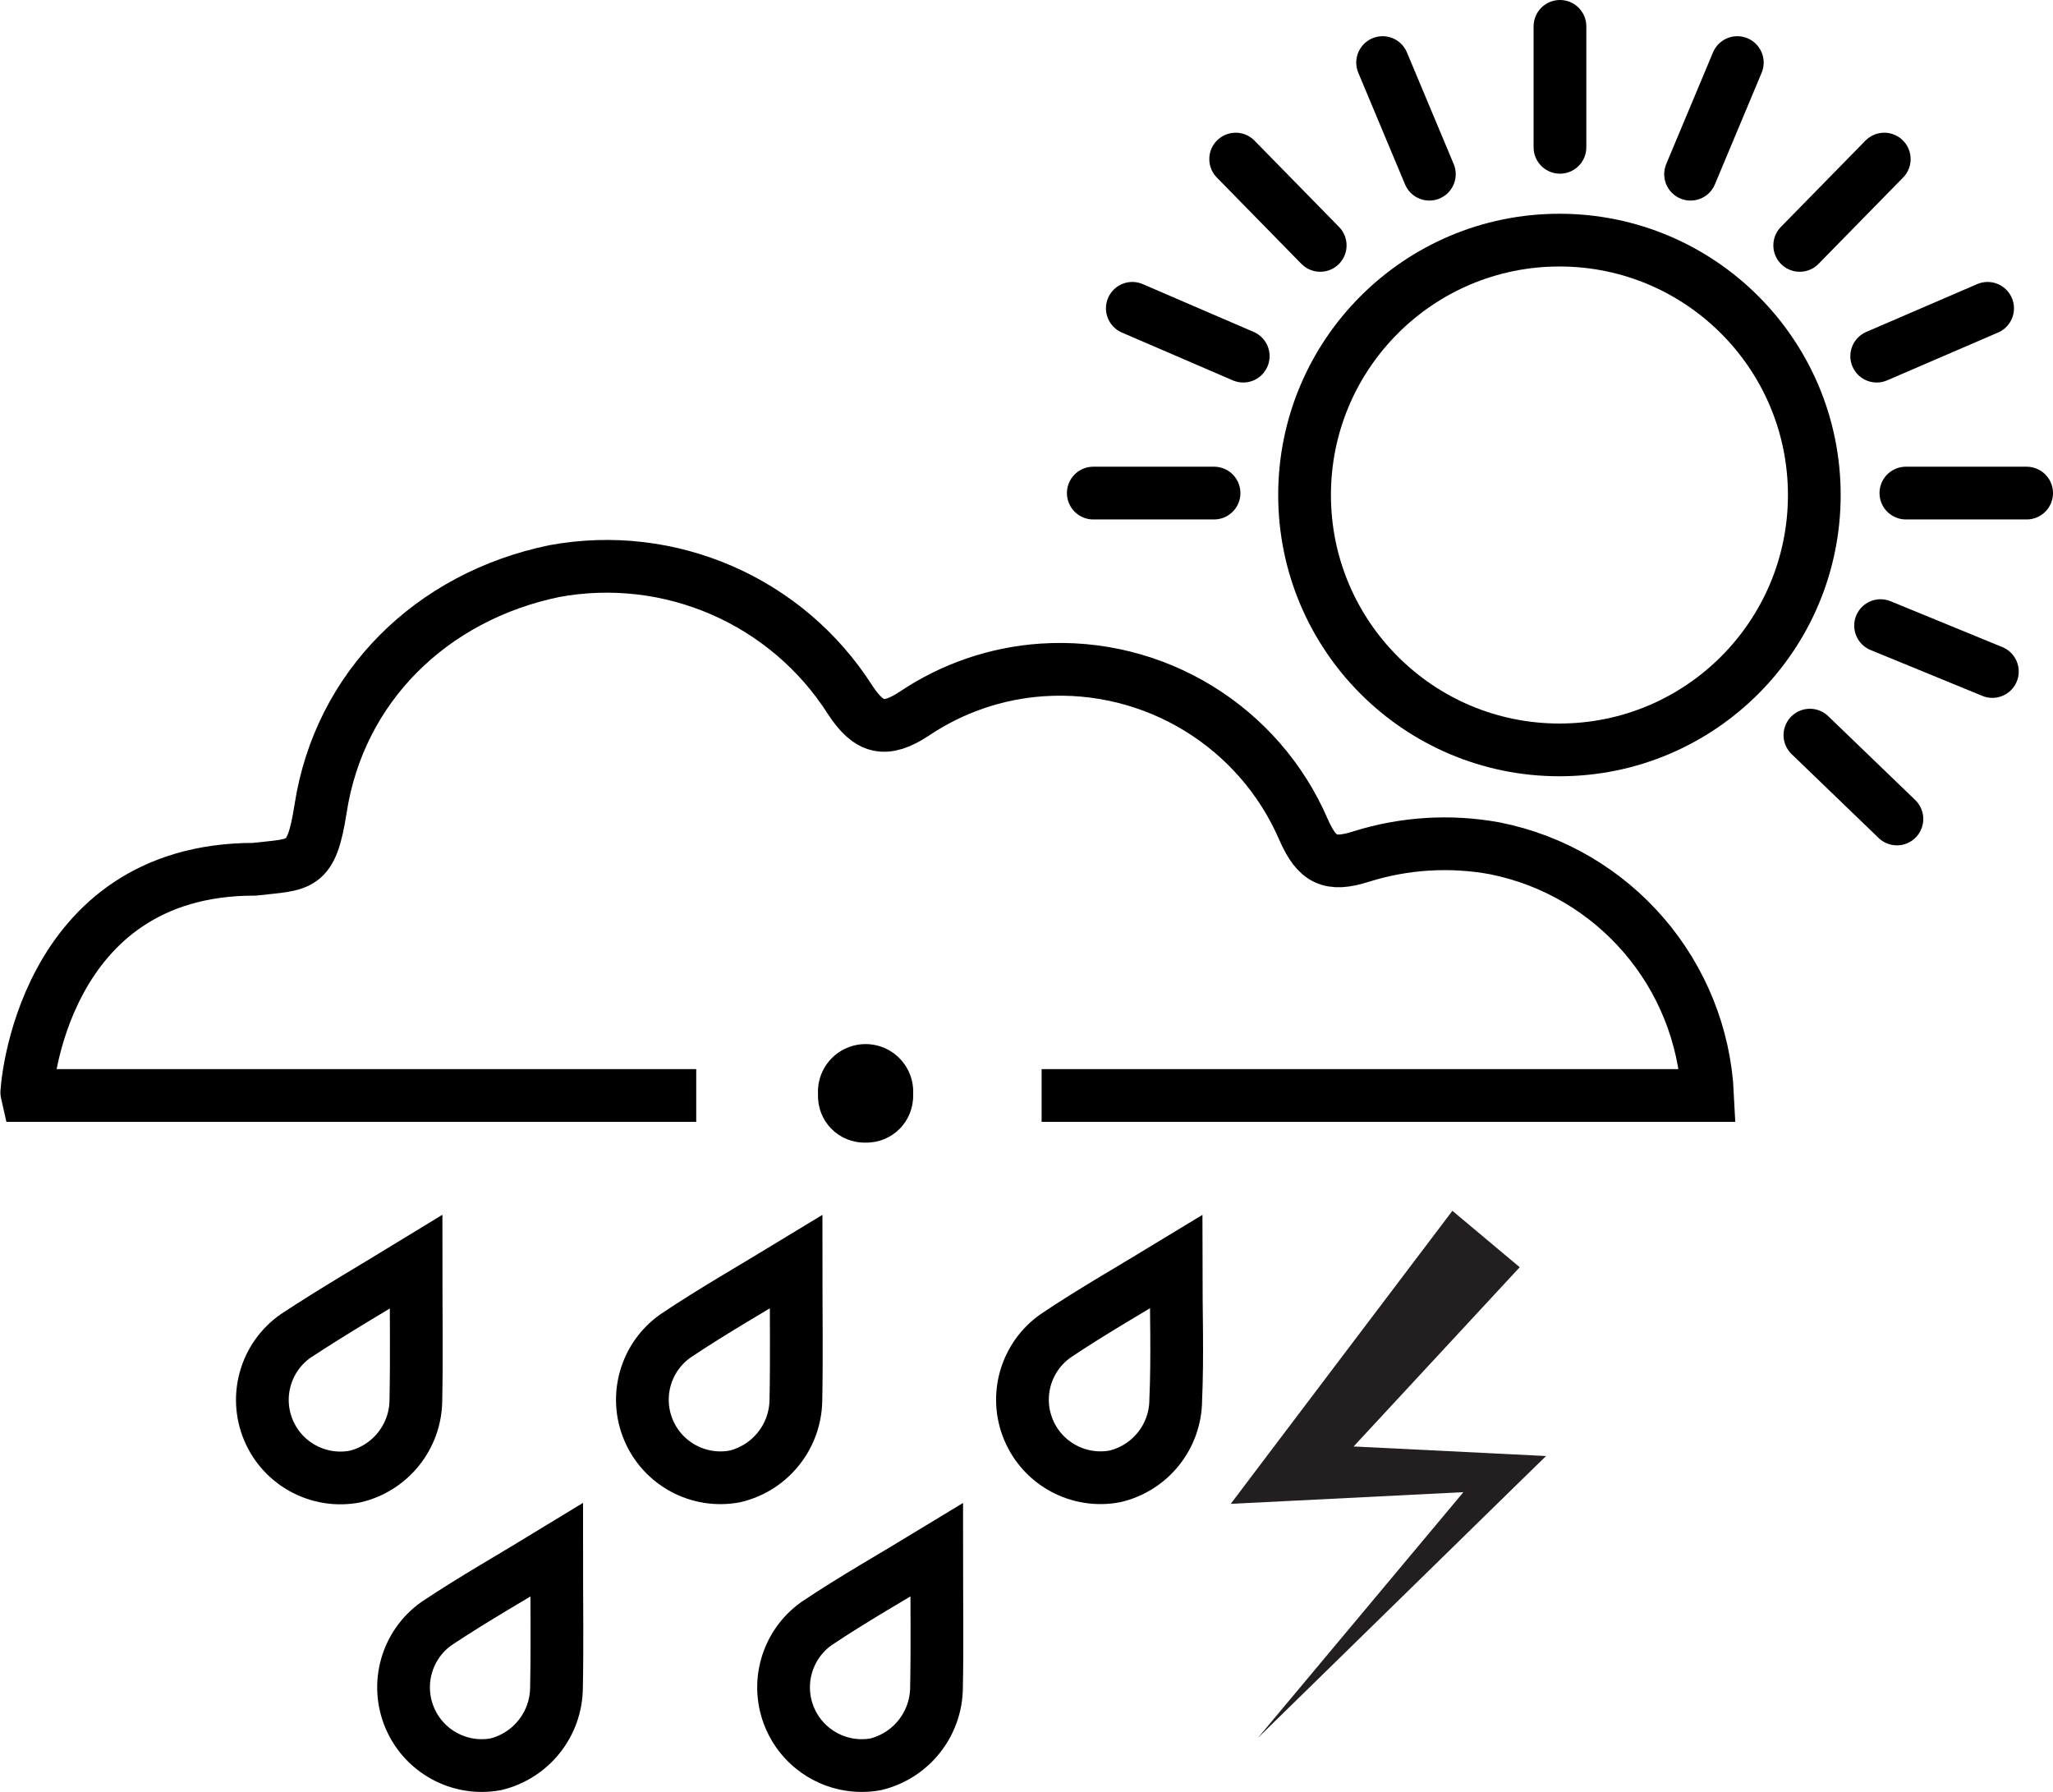
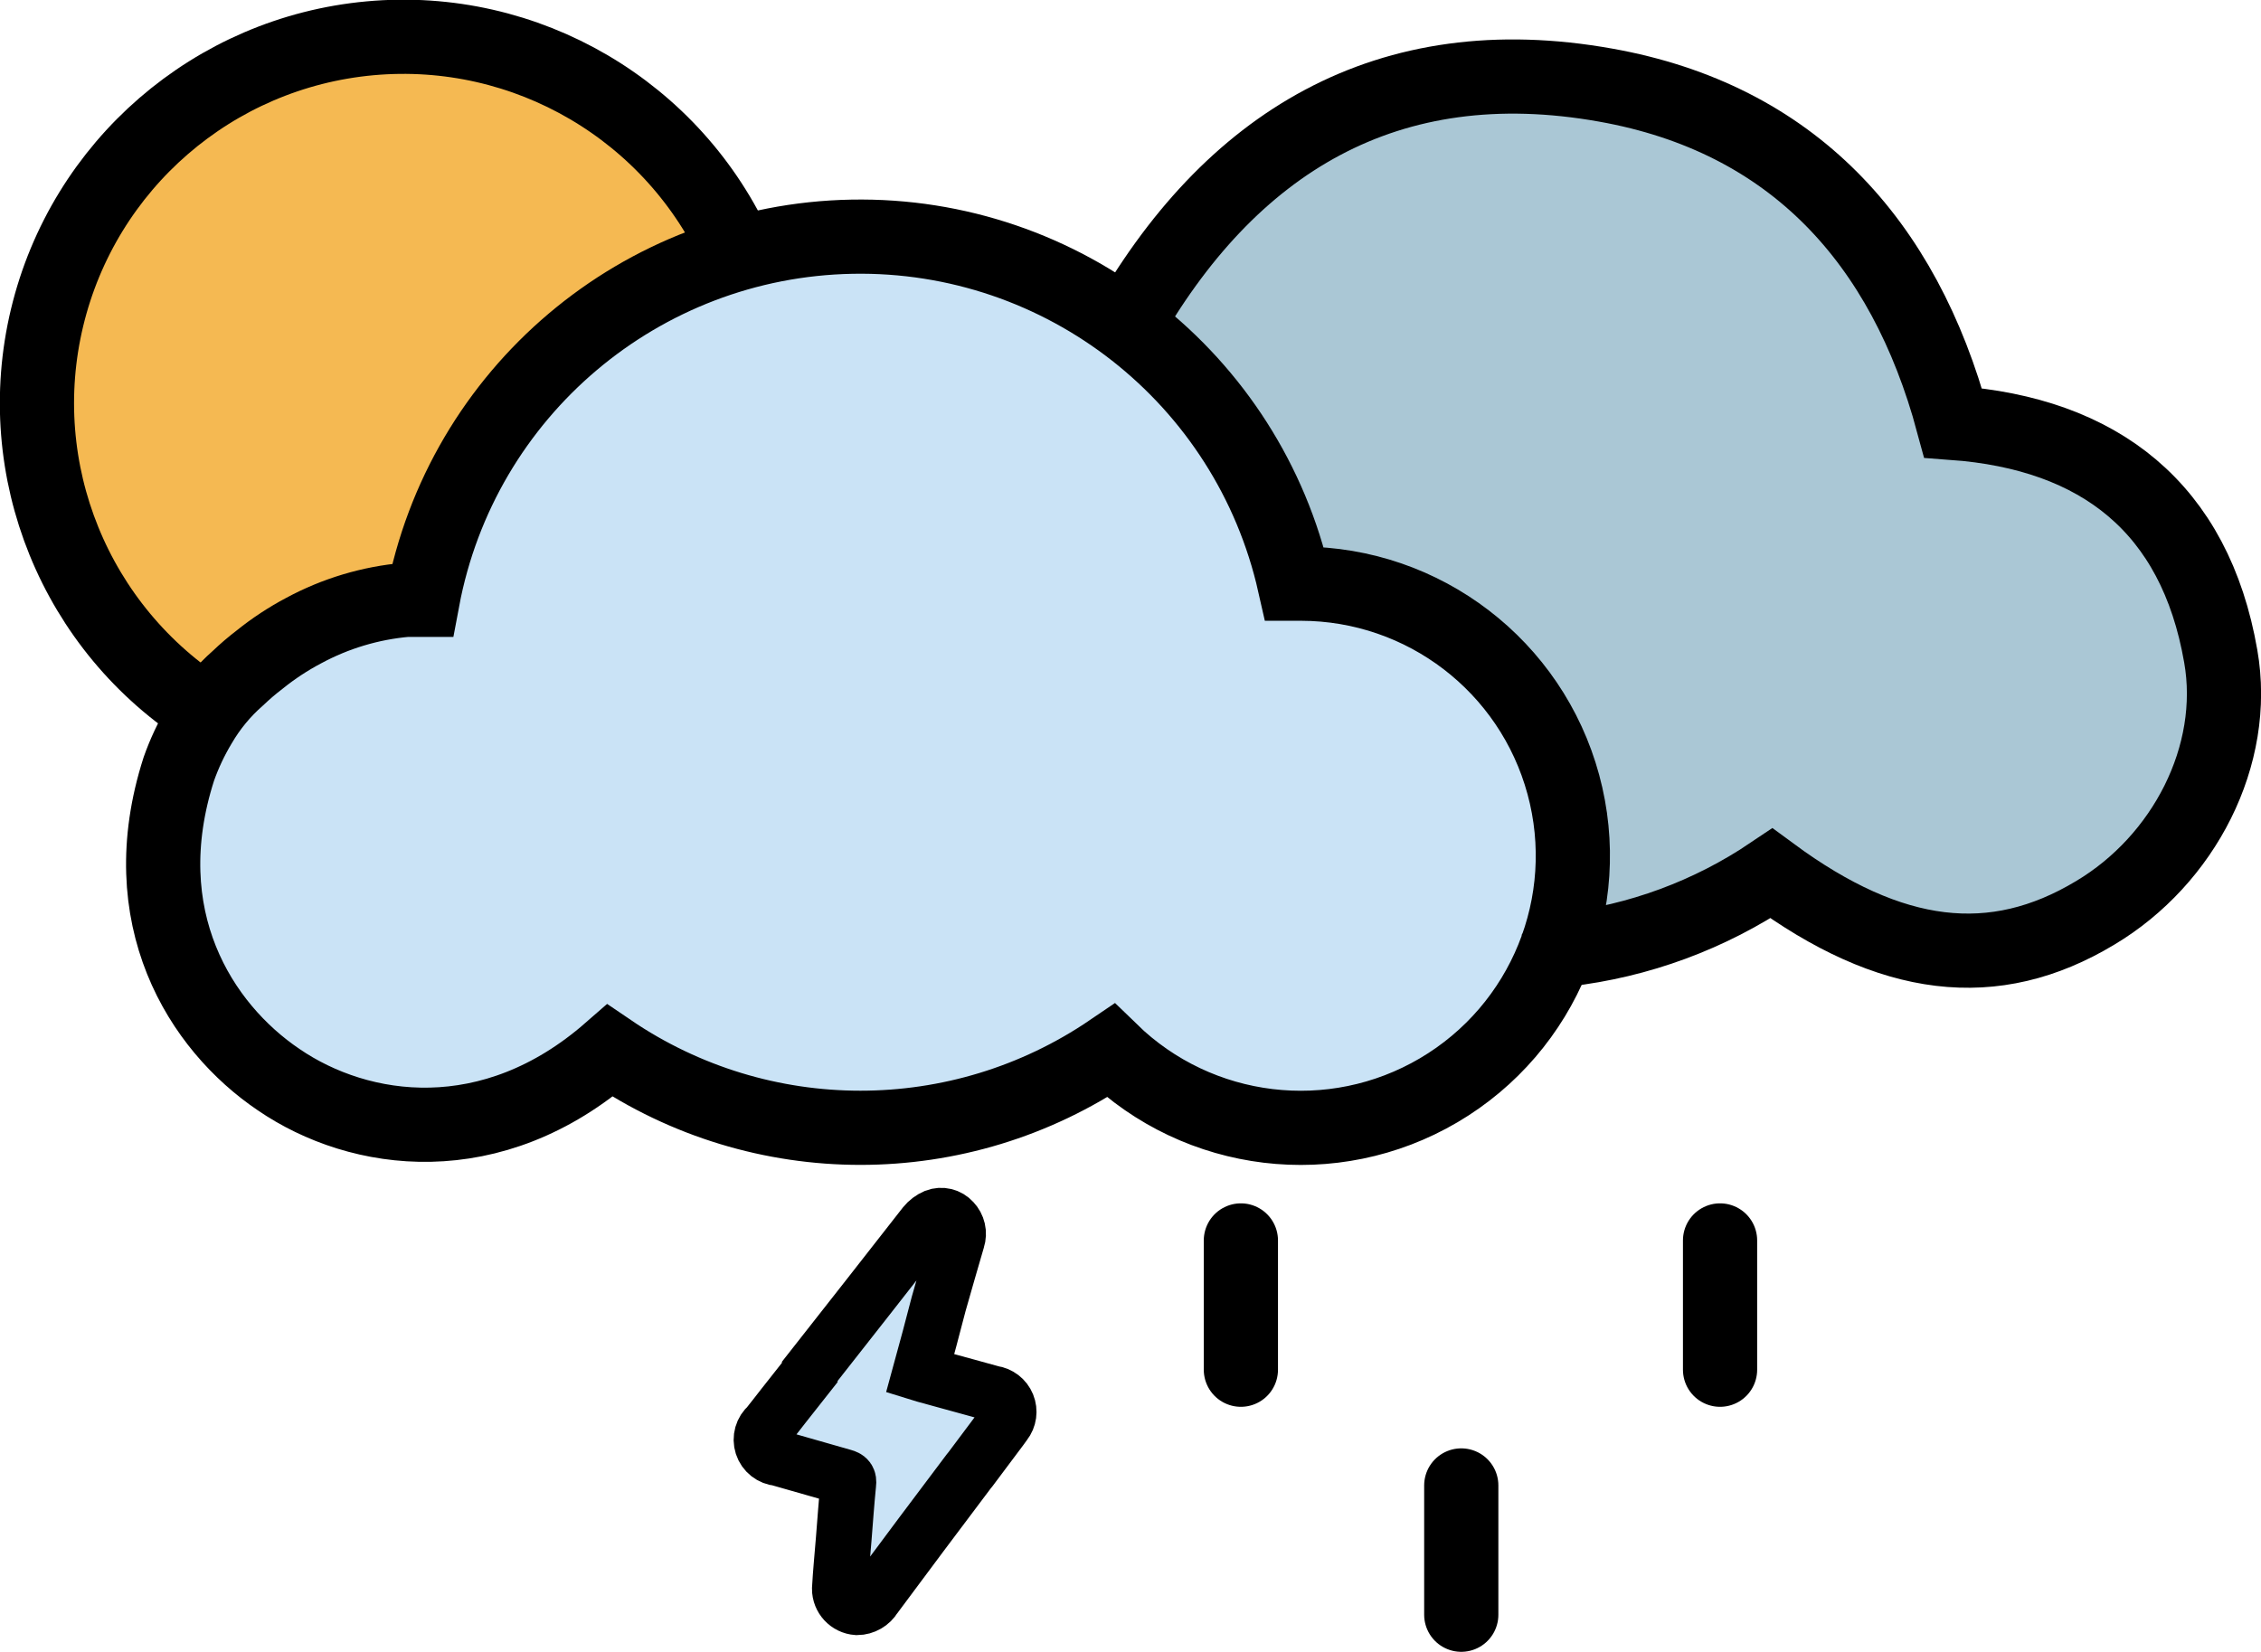
- <svg xmlns="http://www.w3.org/2000/svg" viewBox="0 0 116.8 101.94">
+ <svg xmlns="http://www.w3.org/2000/svg" viewBox="0 0 121.88 89.06">
  <defs>
-     <style>.cls-1,.cls-2{fill:none;stroke:#000;stroke-miterlimit:10;stroke-width:3px;}.cls-2{stroke-linecap:round;}.cls-3{fill:#231f20;}</style>
+     <style>.cls-1{fill:#cae3f6;}.cls-2{fill:#f5b952;}.cls-3{fill:#aac7d5;}.cls-4,.cls-5,.cls-6{fill:none;stroke:#000;stroke-miterlimit:10;}.cls-4,.cls-5{stroke-width:4px;}.cls-5{stroke-linecap:round;}.cls-6{stroke-width:3px;}</style>
  </defs>
  <g id="Layer_2" data-name="Layer 2">
    <g id="Layer_1-2" data-name="Layer 1">
-       <path class="cls-1" d="M59.26,62.32H97.15a15.07,15.07,0,0,0-12.1-14.06,15.87,15.87,0,0,0-7.62.47c-1.76.56-2.5.2-3.26-1.52a15.1,15.1,0,0,0-14.88-9.1A14.82,14.82,0,0,0,52,40.61c-1.62,1.06-2.55.86-3.63-.79a16.43,16.43,0,0,0-16.84-7.33c-7,1.45-12.22,6.59-13.29,13.51-.53,3.41-1.13,3.15-3.77,3.45-12.16,0-13,12.68-12.95,12.87H39.61" />
-       <path d="M49.24,65a2.64,2.64,0,0,1-2.7-2.73,2.71,2.71,0,1,1,5.41,0A2.65,2.65,0,0,1,49.24,65Z" />
-       <line class="cls-2" x1="69.07" y1="28.05" x2="62.2" y2="28.05" />
-       <line class="cls-2" x1="75.11" y1="13.96" x2="70.3" y2="9.05" />
-       <line class="cls-2" x1="81.32" y1="9.91" x2="78.66" y2="3.56" />
-       <line class="cls-2" x1="70.73" y1="20.26" x2="64.42" y2="17.54" />
-       <path class="cls-1" d="M88.72,42.66h0a14.49,14.49,0,0,0,0-29h0a14.49,14.49,0,1,0,0,29h0Z" />
-       <line class="cls-2" x1="108.43" y1="28.05" x2="115.3" y2="28.05" />
-       <line class="cls-2" x1="88.75" y1="8.38" x2="88.75" y2="1.5" />
-       <line class="cls-2" x1="102.97" y1="41.82" x2="107.92" y2="46.59" />
-       <line class="cls-2" x1="102.39" y1="13.96" x2="107.2" y2="9.05" />
-       <line class="cls-2" x1="106.99" y1="35.59" x2="113.35" y2="38.2" />
-       <line class="cls-2" x1="96.18" y1="9.91" x2="98.84" y2="3.56" />
-       <line class="cls-2" x1="106.77" y1="20.26" x2="113.08" y2="17.54" />
-       <path class="cls-1" d="M23.67,71.78C21.2,73.29,19,74.56,16.82,76a4.44,4.44,0,0,0,3.37,8,4.5,4.5,0,0,0,3.47-4.35C23.71,77.15,23.67,74.68,23.67,71.78Z" />
-       <path class="cls-1" d="M45.29,71.78c-2.48,1.51-4.72,2.78-6.85,4.21a4.44,4.44,0,0,0,3.37,8,4.52,4.52,0,0,0,3.47-4.35C45.33,77.15,45.29,74.68,45.29,71.78Z" />
-       <path class="cls-1" d="M66.91,71.78c-2.48,1.51-4.72,2.78-6.85,4.21a4.44,4.44,0,0,0,3.36,8,4.49,4.49,0,0,0,3.47-4.35C67,77.15,66.91,74.68,66.91,71.78Z" />
-       <path class="cls-1" d="M31.67,88.17c-2.47,1.51-4.71,2.77-6.85,4.2a4.45,4.45,0,0,0,3.37,8A4.52,4.52,0,0,0,31.66,96C31.71,93.53,31.67,91.06,31.67,88.17Z" />
-       <path class="cls-1" d="M53.29,88.17c-2.48,1.51-4.72,2.77-6.85,4.2a4.45,4.45,0,0,0,3.37,8A4.53,4.53,0,0,0,53.28,96C53.33,93.53,53.29,91.06,53.29,88.17Z" />
-       <polygon class="cls-3" points="86.46 72.09 74.69 84.79 73.44 82.11 85.56 82.71 87.96 82.83 86.31 84.44 71.56 98.87 84.8 83.04 85.56 84.77 73.44 85.38 70.02 85.55 72.18 82.69 82.63 68.88 86.46 72.09" />
+       <path class="cls-1" d="M53.5,75.13l-3.64-1-.26-.08q.52-1.89,1-3.75c.33-1.16.66-2.31,1-3.47a1,1,0,0,0-.23-1,.86.86,0,0,0-.95-.23,1.51,1.51,0,0,0-.57.43Q46.75,70,43.65,73.94l0,.06-1.42,1.8h0c-.26.33-.54.7-.83,1.06a1,1,0,0,0,.57,1.76l3.5,1c.22.06.29.14.26.37-.1,1-.17,2-.25,3s-.16,1.78-.21,2.67a1,1,0,0,0,.93,1,1.11,1.11,0,0,0,.94-.54q2.53-3.41,5.08-6.79l.09-.11,1.64-2.19.21-.29A1,1,0,0,0,53.5,75.13Z" />
+       <path class="cls-2" d="M22.48,2.74a20.1,20.1,0,1,0,20.1,20.1A20.12,20.12,0,0,0,22.48,2.74Z" />
+       <path class="cls-3" d="M83.16,52.08a1.32,1.32,0,0,1,.77-.46,24.92,24.92,0,0,0,11.14-4.1c6.44,4.75,12,5.4,17.45,2.13,4.78-2.86,7.7-8.5,6.76-13.85-1.38-8-6.52-12-14.43-12.58C102.21,13.38,96.18,6.81,86.14,5c-11.75-2.1-20.3,3.05-26,13.24" />
+       <path class="cls-1" d="M69.71,31.89l-.35,0a24,24,0,0,0-47,.87l-.86,0A13.89,13.89,0,0,0,16,34.42,14.38,14.38,0,0,0,13.59,36c-.4.33-.79.67-1.17,1.05a10.11,10.11,0,0,0-2.06,2.5,13.24,13.24,0,0,0-1.13,2.39c-2.56,7.95,1.16,13.91,5.39,16.76s11.5,4,17.85-1.57a24,24,0,0,0,27,0A14.67,14.67,0,1,0,69.71,31.89Z" />
+       <path class="cls-4" d="M39.79,13.71A19.75,19.75,0,1,0,11.21,38.44" />
+       <path class="cls-4" d="M83.58,51.66a1.27,1.27,0,0,1,.78-.46,25,25,0,0,0,11.13-4.11c6.44,4.75,12,5.41,17.45,2.13,4.78-2.85,7.71-8.49,6.77-13.84-1.39-8-6.53-12-14.43-12.58C102.64,13,96.6,6.38,86.56,4.59c-11.74-2.1-20.29,3.05-26,13.23" />
+       <path class="cls-4" d="M70.14,31.47l-.36,0a24,24,0,0,0-47,.87c-.29,0-.58,0-.87,0A14.27,14.27,0,0,0,16.37,34,14.8,14.8,0,0,0,14,35.56a14.06,14.06,0,0,0-1.17,1,10.07,10.07,0,0,0-2.06,2.5,13.13,13.13,0,0,0-1.13,2.4c-2.57,8,1.16,13.9,5.38,16.75,4.38,3,11.5,4,17.86-1.56a24,24,0,0,0,27,0A14.67,14.67,0,1,0,70.14,31.47Z" />
+       <line class="cls-5" x1="92.72" y1="66.88" x2="92.72" y2="73.85" />
+       <line class="cls-5" x1="66.89" y1="66.88" x2="66.89" y2="73.85" />
+       <line class="cls-5" x1="78.77" y1="80.09" x2="78.77" y2="87.06" />
+       <path class="cls-6" d="M53.5,75.13l-3.64-1-.26-.08q.52-1.89,1-3.75c.33-1.16.66-2.31,1-3.47a1,1,0,0,0-.23-1,.86.86,0,0,0-.95-.23,1.51,1.51,0,0,0-.57.43Q46.75,70,43.65,73.94l0,.06-1.42,1.8h0c-.26.33-.54.7-.83,1.06a1,1,0,0,0,.57,1.76l3.5,1c.22.06.29.14.26.37-.1,1-.17,2-.25,3s-.16,1.78-.21,2.67a1,1,0,0,0,.93,1,1.11,1.11,0,0,0,.94-.54q2.53-3.41,5.08-6.79l.09-.11,1.64-2.19.21-.29A1,1,0,0,0,53.5,75.13Z" />
    </g>
  </g>
</svg>
